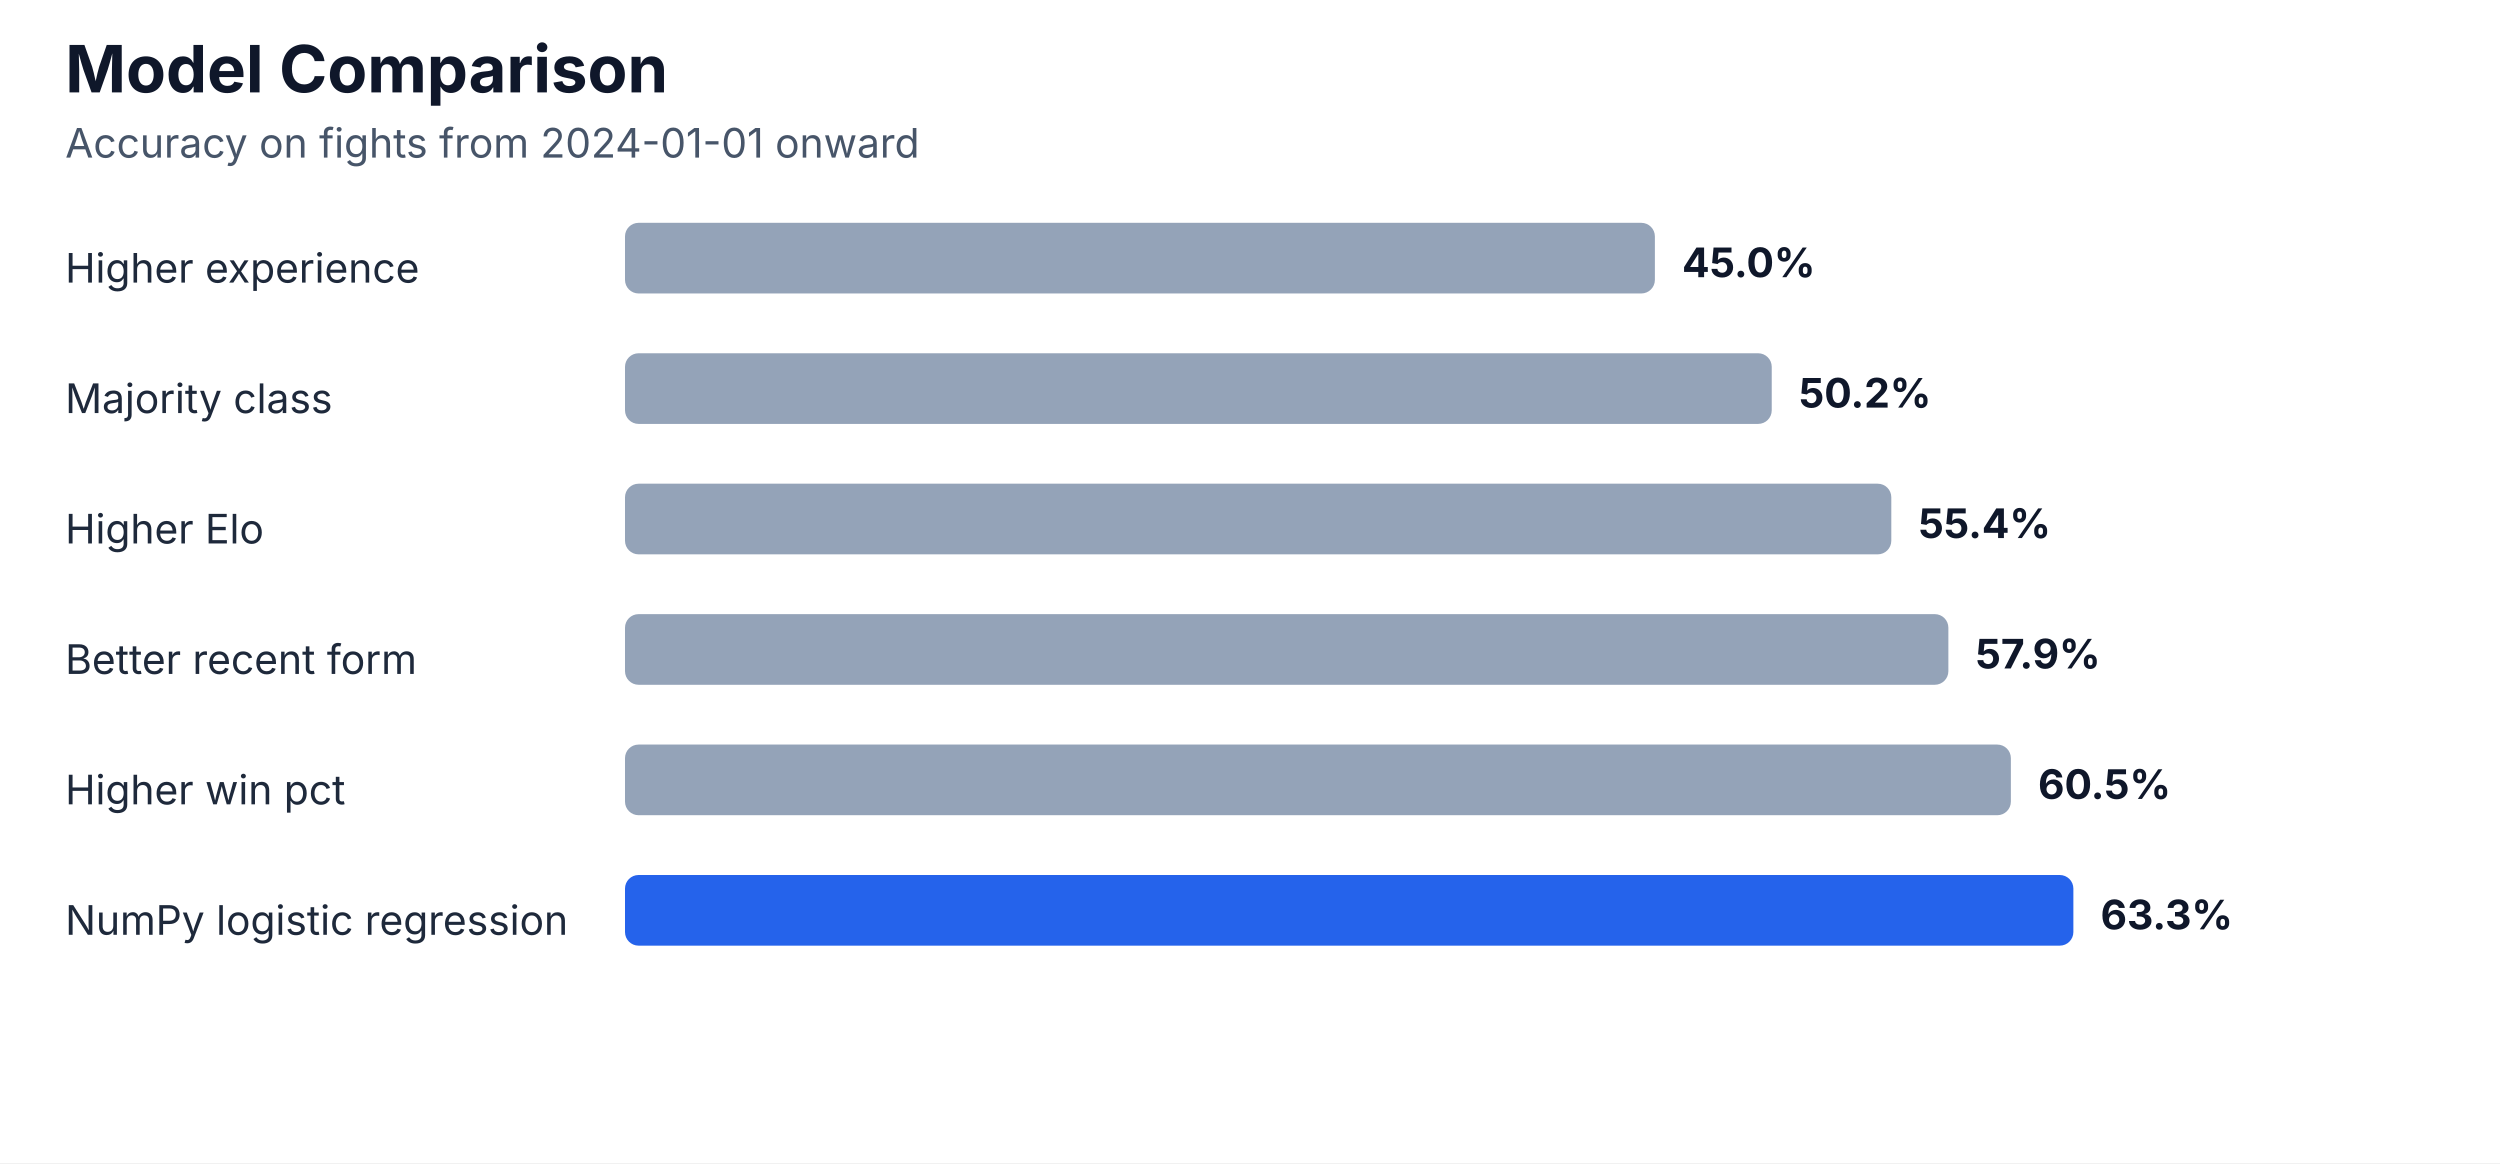
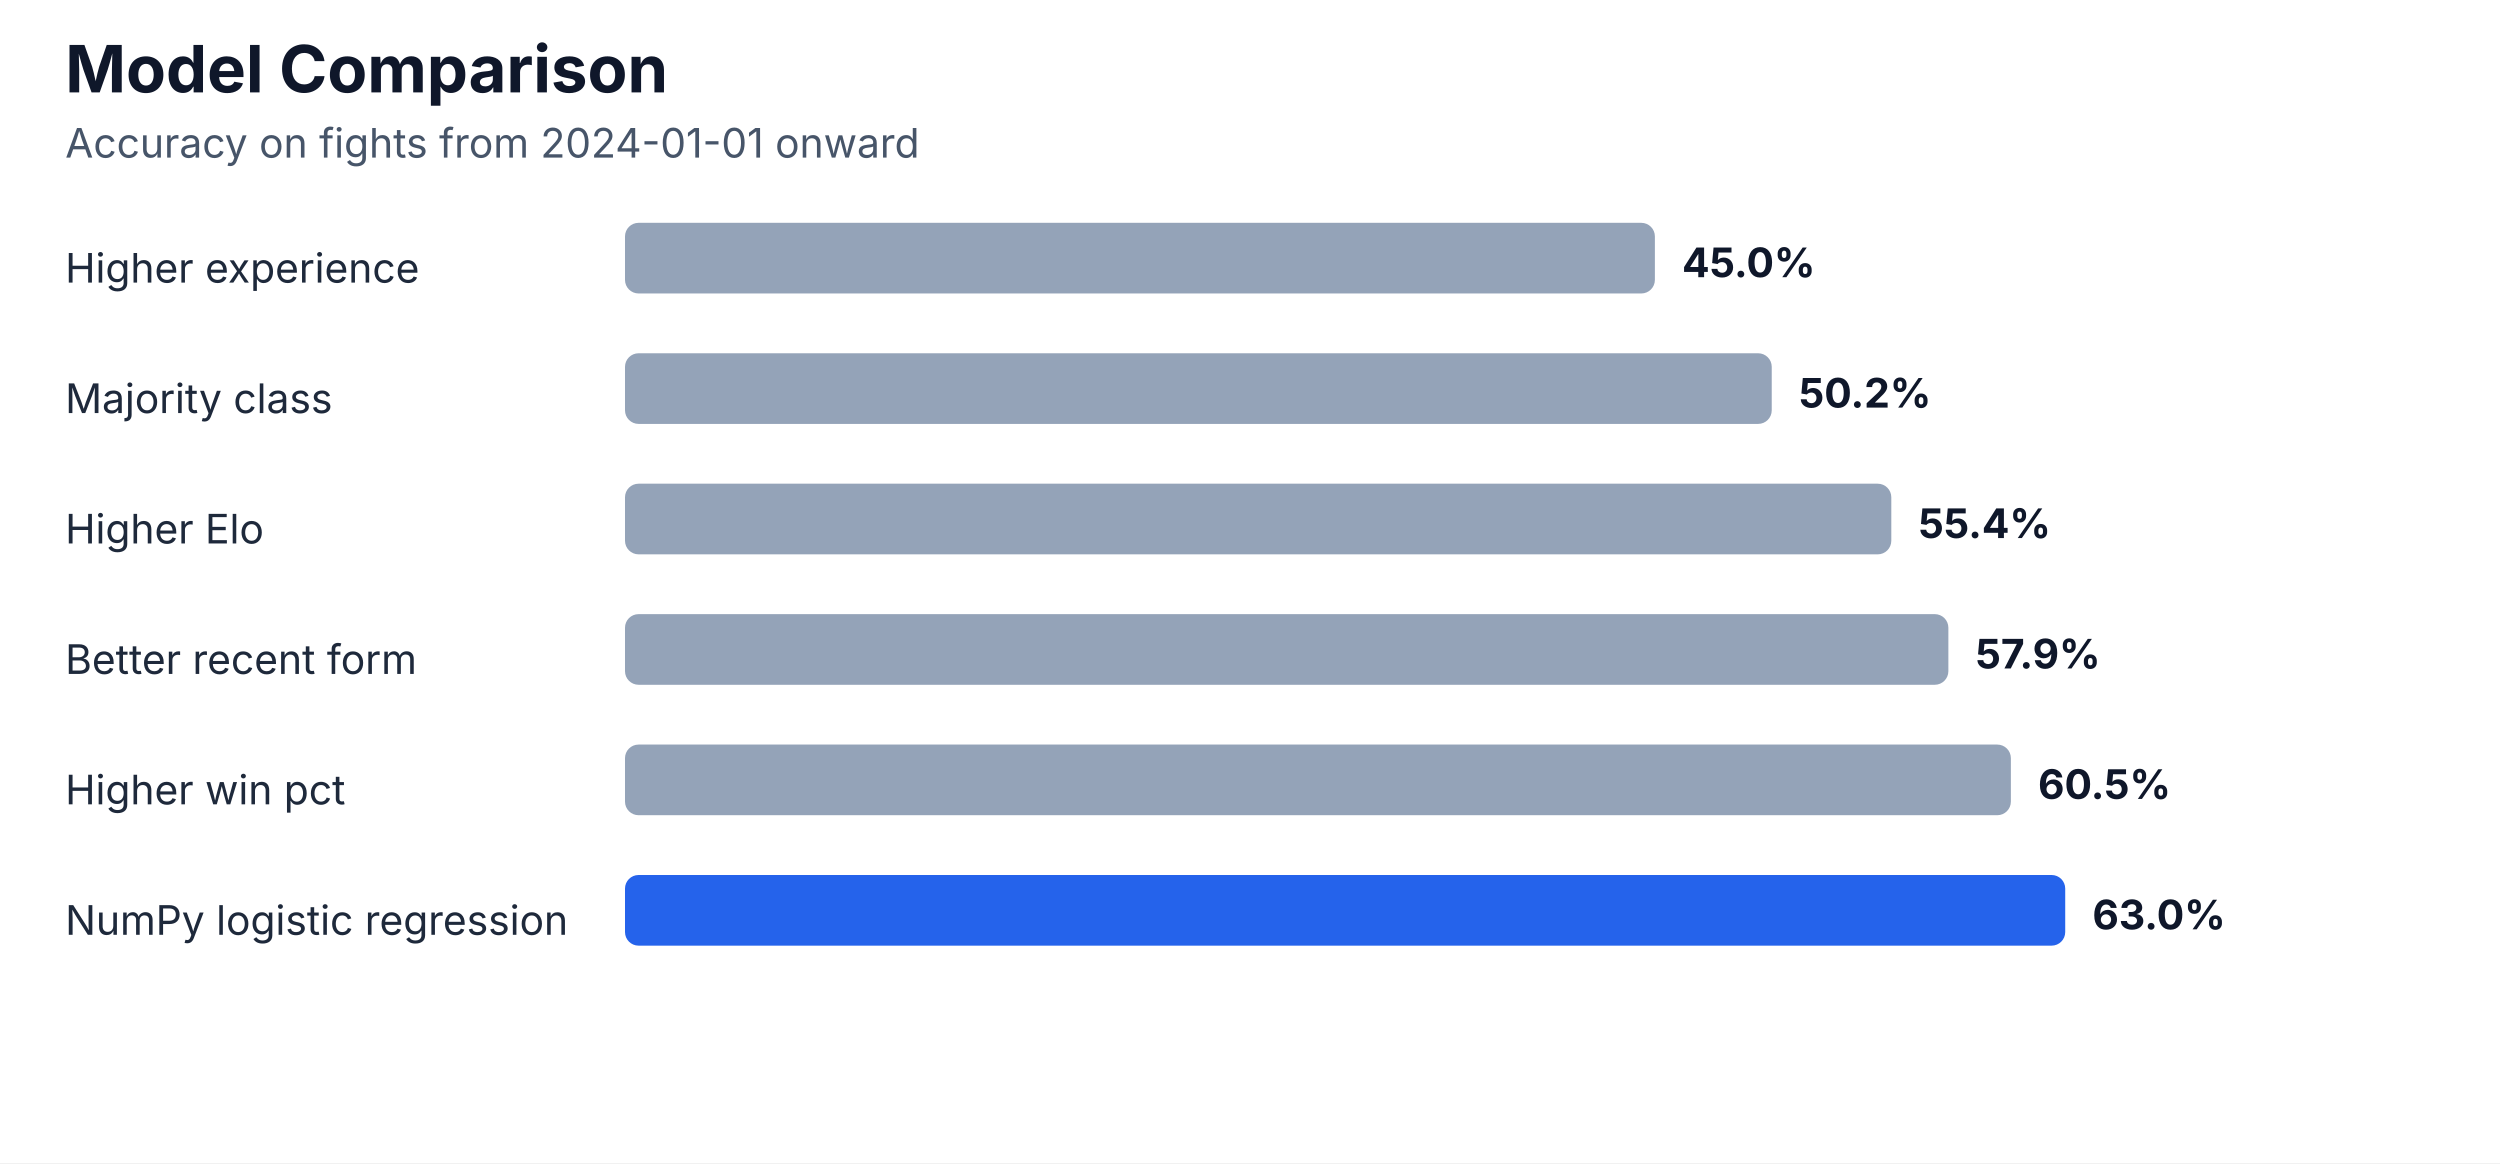
<svg xmlns="http://www.w3.org/2000/svg" width="920" height="428" viewBox="0 0 920 428">
  <style>
    .title { font: 700 24px system-ui, -apple-system, Segoe UI, sans-serif; fill: #0f172a; }
    .subtitle { font: 15px system-ui, -apple-system, Segoe UI, sans-serif; fill: #475569; }
    .label { font: 15px system-ui, -apple-system, Segoe UI, sans-serif; fill: #1e293b; }
    .value { font: 700 15px system-ui, -apple-system, Segoe UI, sans-serif; fill: #0f172a; }
  </style>
  <rect width="100%" height="100%" fill="#ffffff" />
  <text x="24" y="34" class="title">Model Comparison</text>
  <text x="24" y="58" class="subtitle">Accuracy on fights from 2024-01-01 onward</text>
  <text x="24" y="104" class="label">Higher experience</text>
  <rect x="230" y="82" width="379" height="26" rx="5" fill="#94a3b8" />
  <text x="619" y="102" class="value">45.0%</text>
  <text x="24" y="152" class="label">Majority class</text>
  <rect x="230" y="130" width="422" height="26" rx="5" fill="#94a3b8" />
  <text x="662" y="150" class="value">50.2%</text>
  <text x="24" y="200" class="label">Higher Elo</text>
  <rect x="230" y="178" width="466" height="26" rx="5" fill="#94a3b8" />
  <text x="706" y="198" class="value">55.4%</text>
  <text x="24" y="248" class="label">Better recent form</text>
  <rect x="230" y="226" width="487" height="26" rx="5" fill="#94a3b8" />
  <text x="727" y="246" class="value">57.9%</text>
  <text x="24" y="296" class="label">Higher win pct</text>
  <rect x="230" y="274" width="510" height="26" rx="5" fill="#94a3b8" />
  <text x="750" y="294" class="value">60.5%</text>
  <text x="24" y="344" class="label">NumPy logistic regression</text>
-   <rect x="230" y="322" width="533" height="26" rx="5" fill="#2563eb" />
-   <text x="773" y="342" class="value">63.3%</text>
+   <rect x="230" y="322" width="530" height="26" rx="5" fill="#2563eb" />
+   <text x="770" y="342" class="value">63.0%</text>
</svg>
